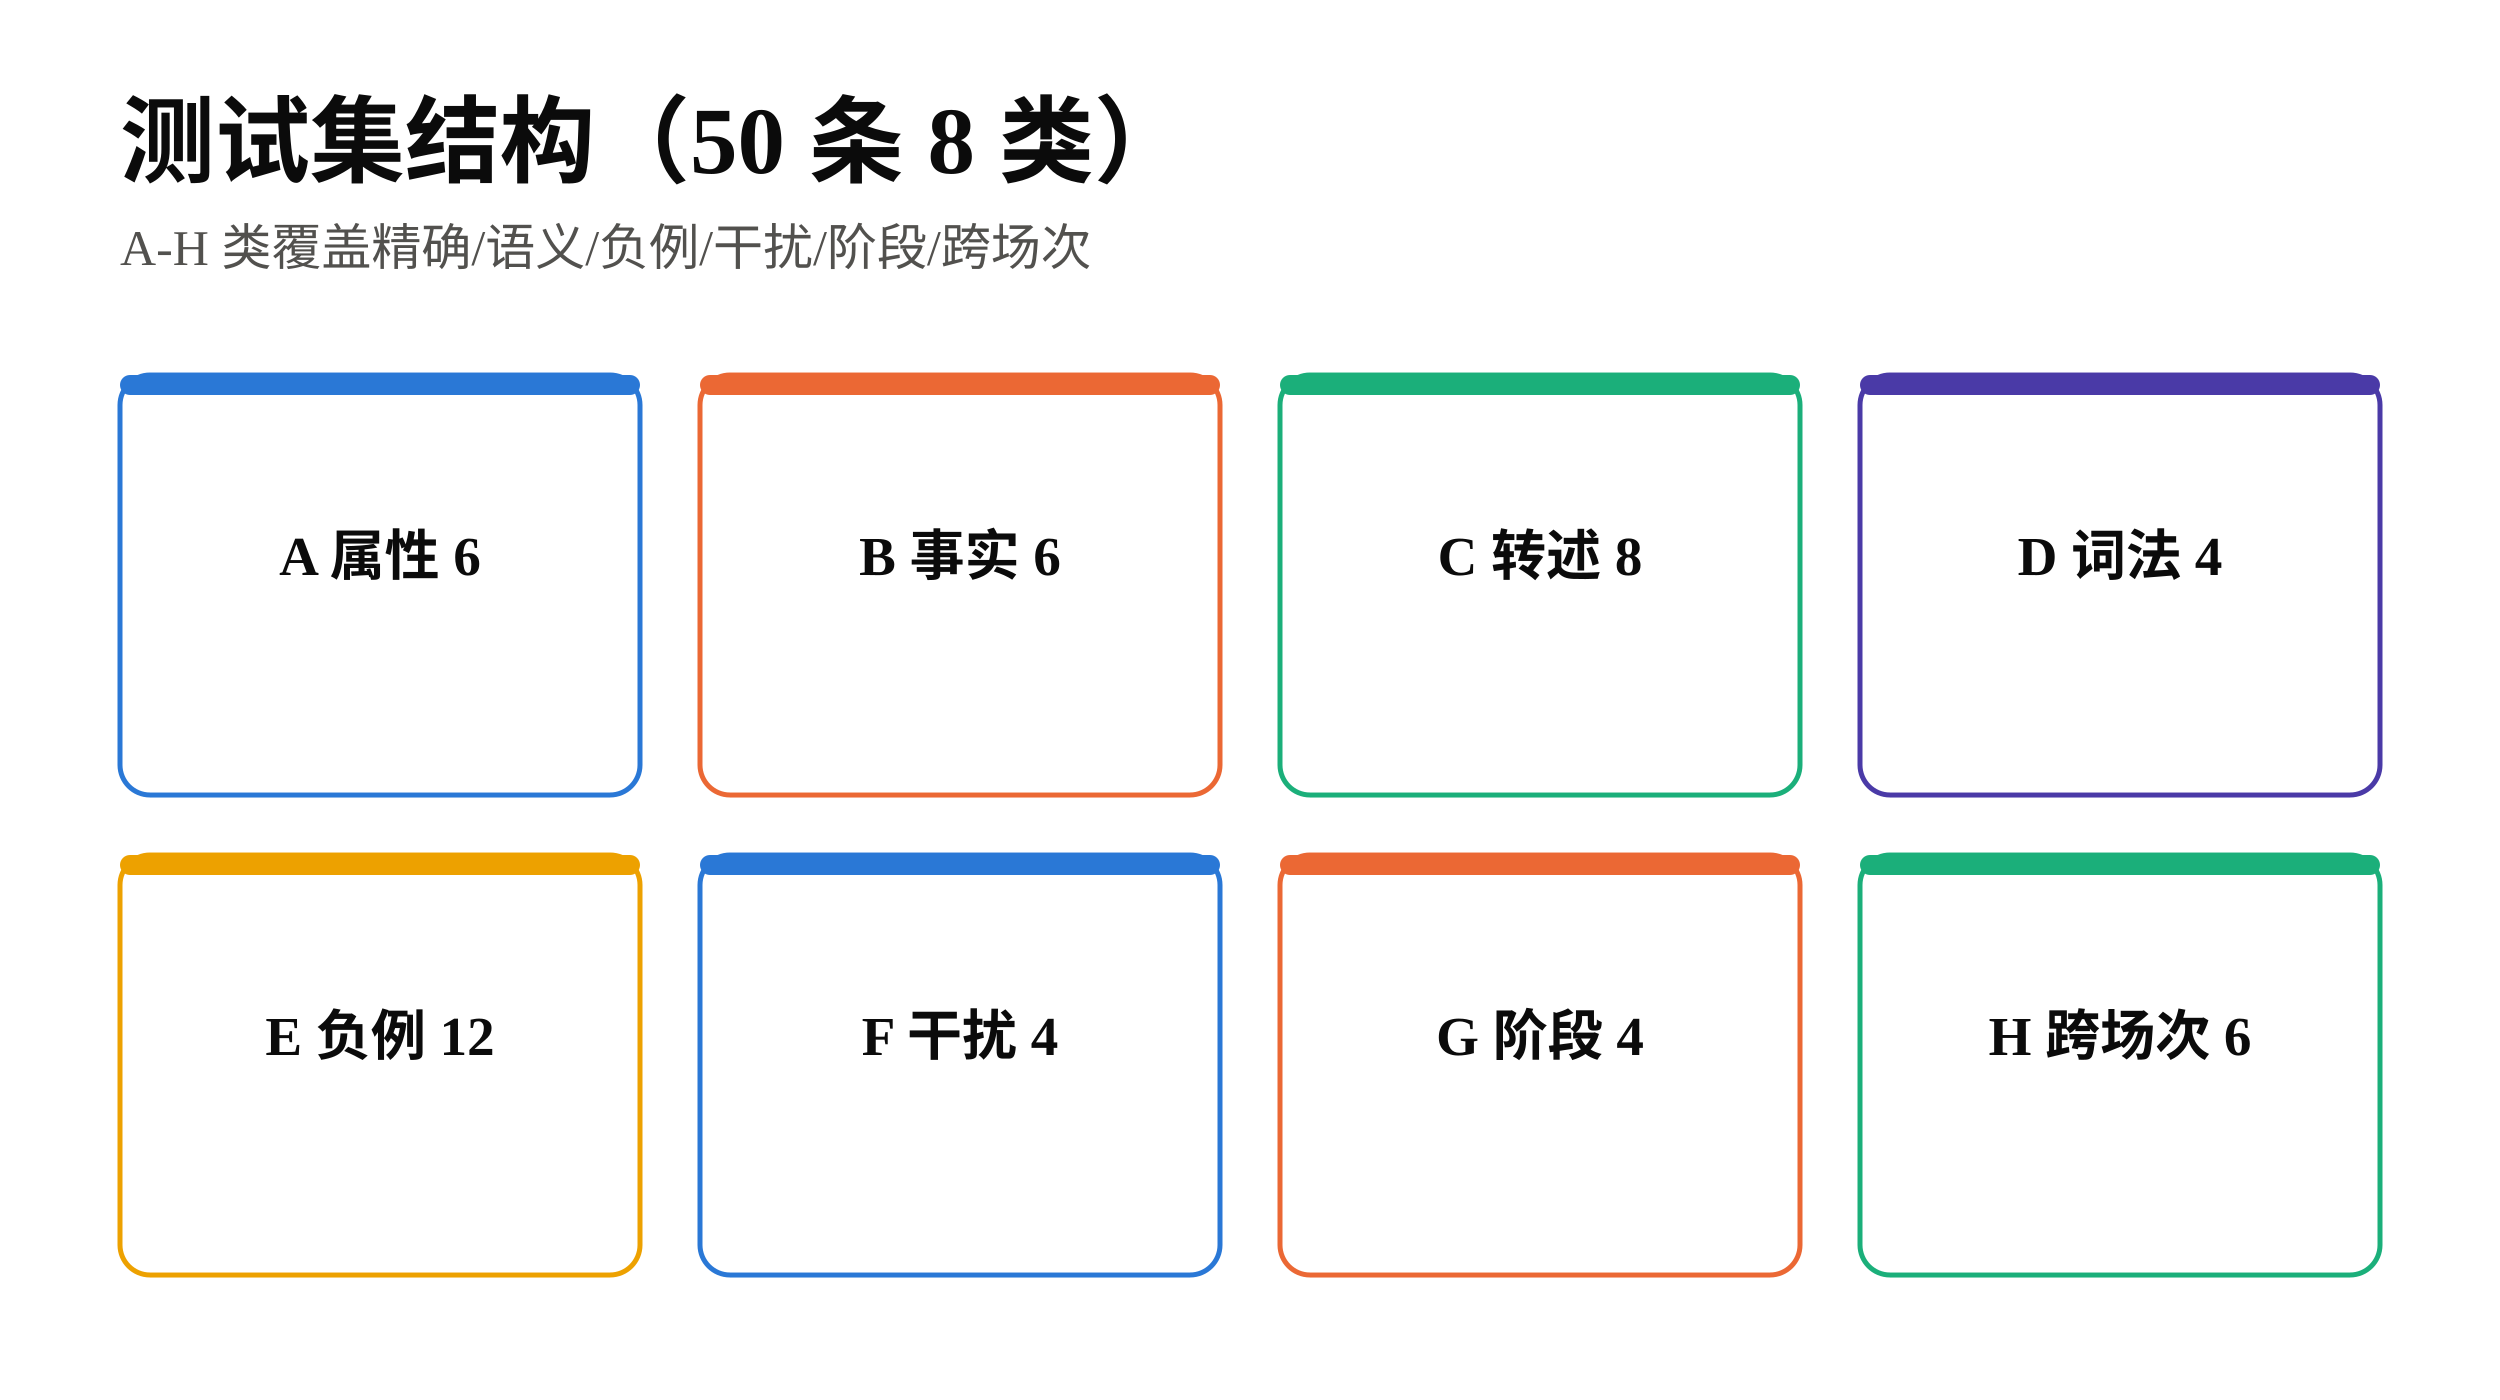
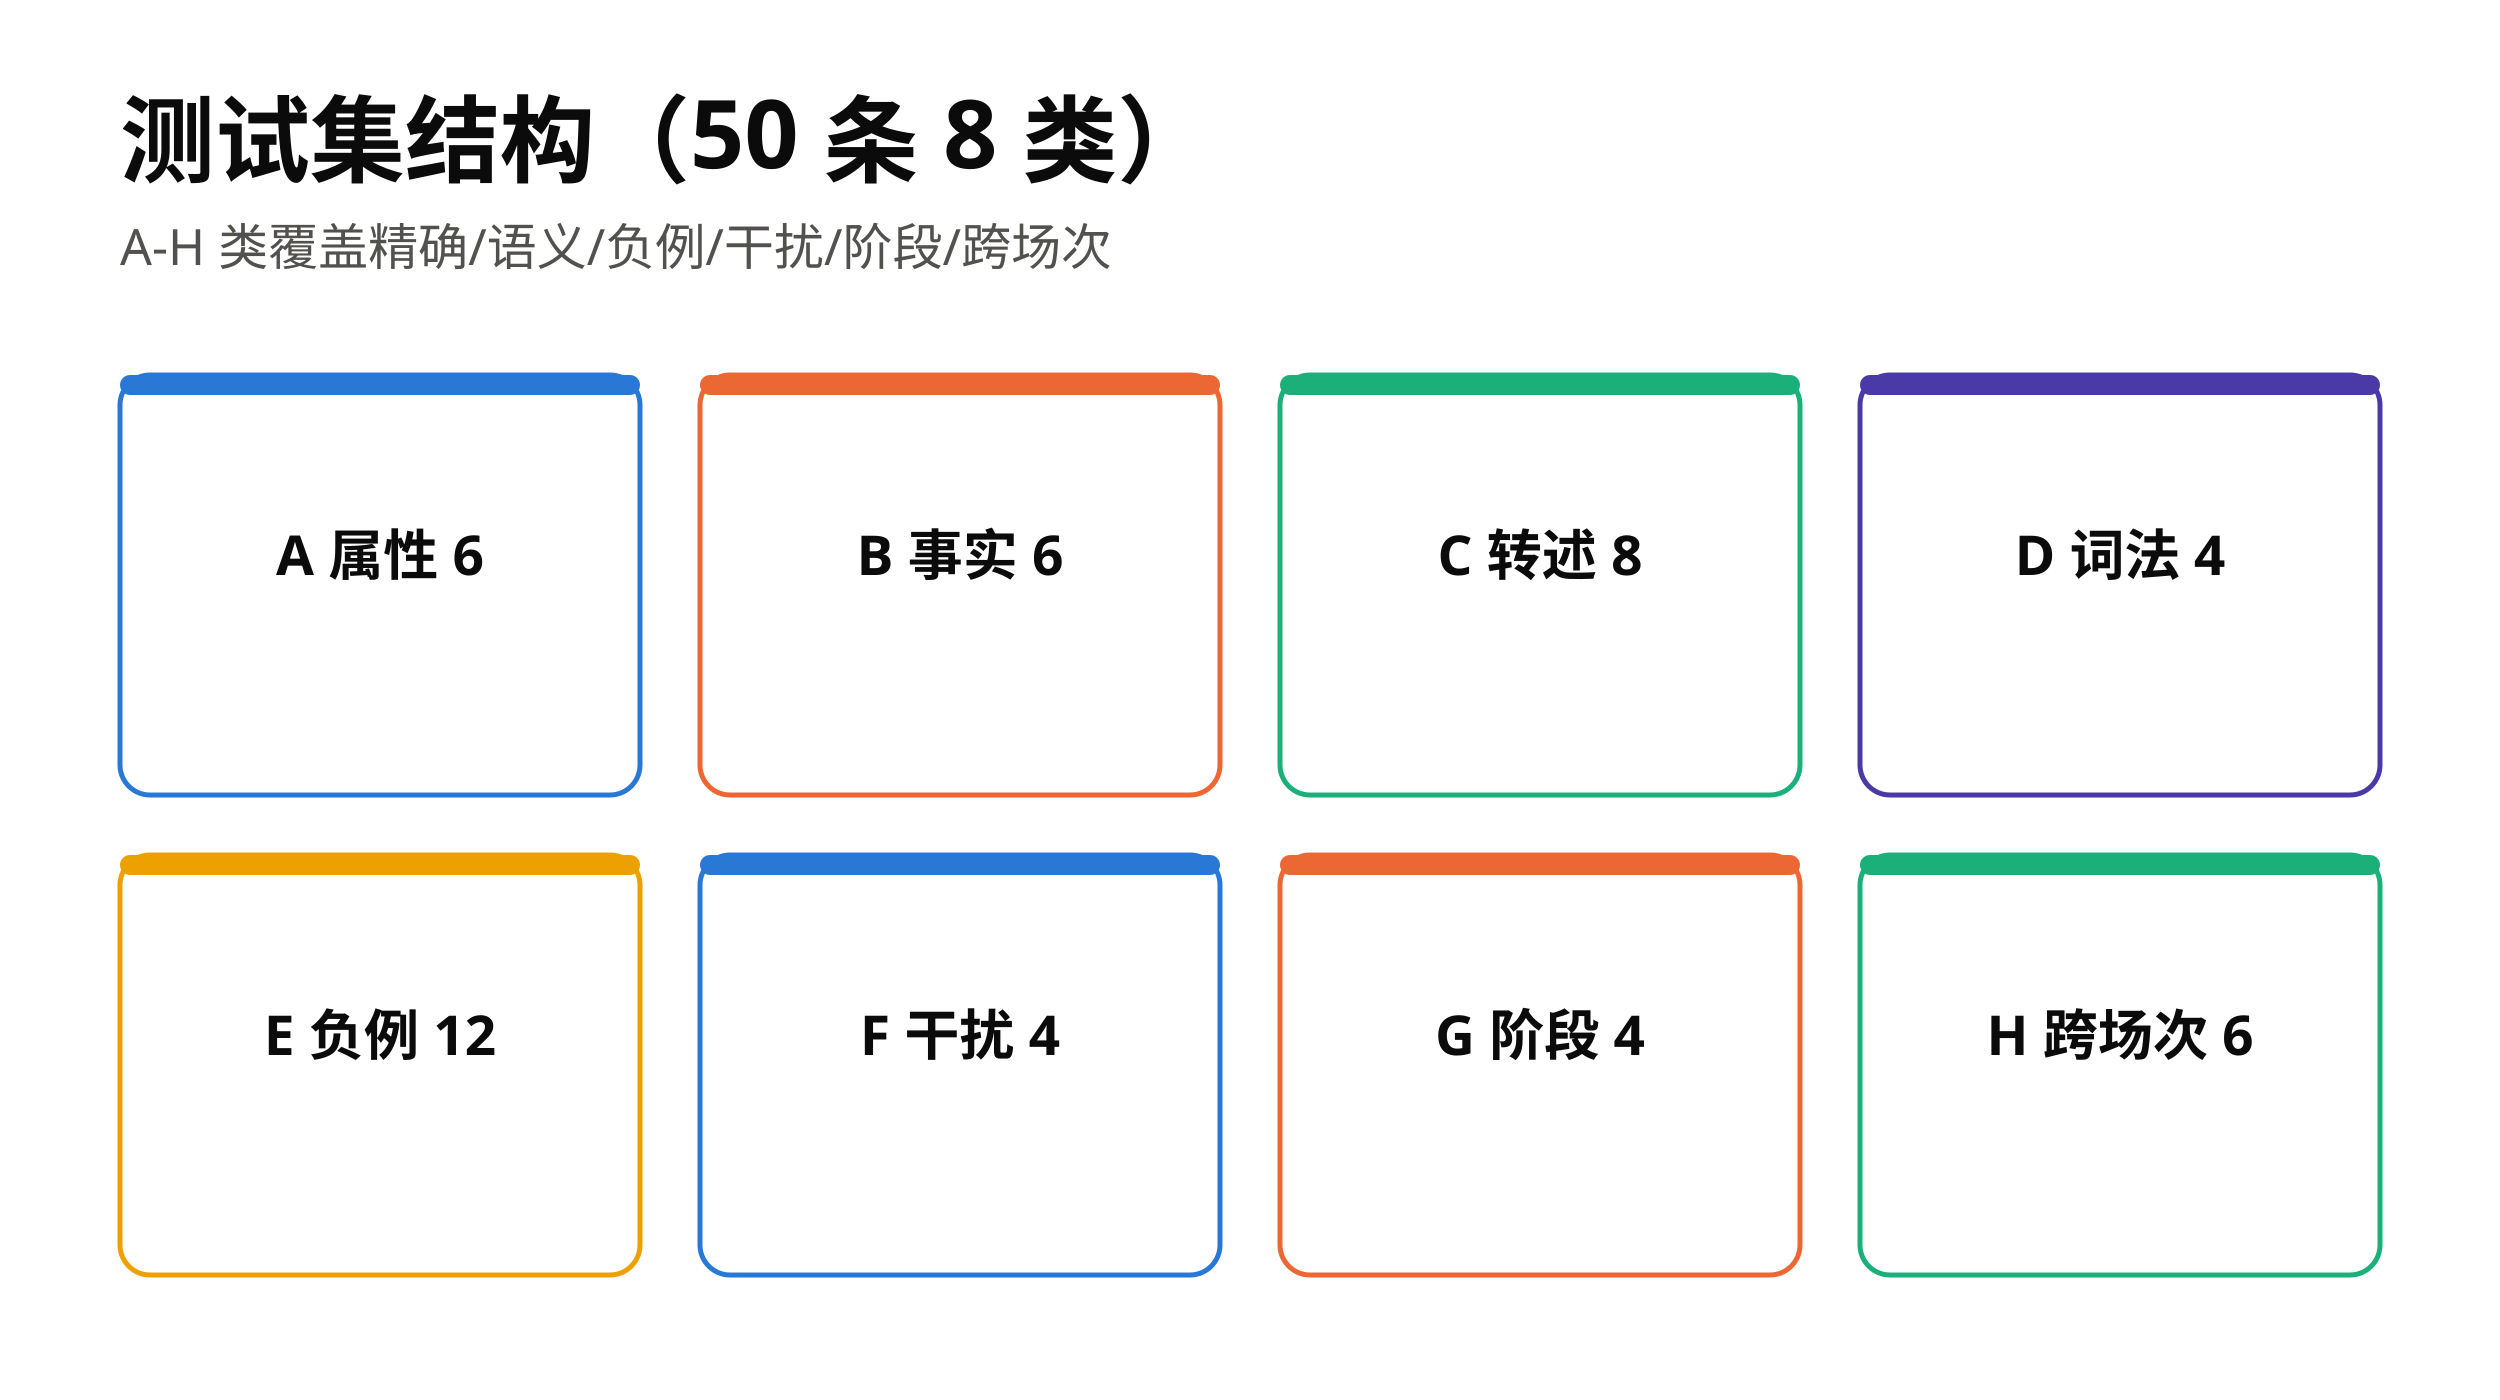
<svg xmlns="http://www.w3.org/2000/svg" width="1000" height="560" viewBox="0 0 1000 560">
  <defs>
    <marker id="arw" viewBox="0 0 10 10" refX="9" refY="5" markerWidth="5" markerHeight="5" orient="auto-start-reverse">
      <path d="M0,0 L10,5 L0,10 z" fill="#52514E" />
    </marker>
    <marker id="arwb" viewBox="0 0 10 10" refX="9" refY="5" markerWidth="5" markerHeight="5" orient="auto-start-reverse">
      <path d="M0,0 L10,5 L0,10 z" fill="#2A78D6" />
    </marker>
  </defs>
  <rect x="0" y="0" width="1000" height="560" fill="#FFFFFF" />
-   <text x="48" y="70" font-size="38px" font-weight="700" fill="#0B0B0B" text-anchor="start">测试集结构（50 条 8 类）</text>
-   <text x="48" y="106" font-size="20px" font-weight="400" fill="#52514E" text-anchor="start">A-H 类覆盖精确/语义/负例/干扰/阶段/跨场次</text>
+   <text x="48" y="70" font-size="38px" font-weight="700" fill="#0B0B0B" text-anchor="start" font-family="Microsoft YaHei, SimHei, sans-serif">测试集结构（50 条 8 类）</text>
+   <text x="48" y="106" font-size="20px" font-weight="400" fill="#52514E" text-anchor="start" font-family="Microsoft YaHei, SimHei, sans-serif">A-H 类覆盖精确/语义/负例/干扰/阶段/跨场次</text>
  <rect x="48.0" y="150.0" width="208.0" height="168.0" rx="12" fill="#FFFFFF" stroke="#2A78D6" stroke-width="2" />
  <rect x="48.0" y="150.0" width="208.0" height="8" rx="4" fill="#2A78D6" />
-   <text x="152.0" y="230.0" font-size="22px" font-weight="600" fill="#0B0B0B" text-anchor="middle">A 属性 6</text>
+   <text x="152.0" y="230.0" font-size="22px" font-weight="600" fill="#0B0B0B" text-anchor="middle" font-family="Microsoft YaHei, SimHei, sans-serif">A 属性 6</text>
  <rect x="280.0" y="150.0" width="208.0" height="168.0" rx="12" fill="#FFFFFF" stroke="#EB6834" stroke-width="2" />
  <rect x="280.0" y="150.0" width="208.0" height="8" rx="4" fill="#EB6834" />
-   <text x="384.0" y="230.0" font-size="22px" font-weight="600" fill="#0B0B0B" text-anchor="middle">B 事实 6</text>
+   <text x="384.0" y="230.0" font-size="22px" font-weight="600" fill="#0B0B0B" text-anchor="middle" font-family="Microsoft YaHei, SimHei, sans-serif">B 事实 6</text>
  <rect x="512.0" y="150.0" width="208.0" height="168.0" rx="12" fill="#FFFFFF" stroke="#1BAF7A" stroke-width="2" />
  <rect x="512.0" y="150.0" width="208.0" height="8" rx="4" fill="#1BAF7A" />
-   <text x="616.0" y="230.0" font-size="22px" font-weight="600" fill="#0B0B0B" text-anchor="middle">C 转述 8</text>
+   <text x="616.0" y="230.0" font-size="22px" font-weight="600" fill="#0B0B0B" text-anchor="middle" font-family="Microsoft YaHei, SimHei, sans-serif">C 转述 8</text>
  <rect x="744.0" y="150.0" width="208.0" height="168.0" rx="12" fill="#FFFFFF" stroke="#4A3AA7" stroke-width="2" />
  <rect x="744.0" y="150.0" width="208.0" height="8" rx="4" fill="#4A3AA7" />
-   <text x="848.0" y="230.0" font-size="22px" font-weight="600" fill="#0B0B0B" text-anchor="middle">D 词法 4</text>
+   <text x="848.0" y="230.0" font-size="22px" font-weight="600" fill="#0B0B0B" text-anchor="middle" font-family="Microsoft YaHei, SimHei, sans-serif">D 词法 4</text>
  <rect x="48.0" y="342.0" width="208.0" height="168.0" rx="12" fill="#FFFFFF" stroke="#EDA100" stroke-width="2" />
  <rect x="48.0" y="342.0" width="208.0" height="8" rx="4" fill="#EDA100" />
-   <text x="152.0" y="422.0" font-size="22px" font-weight="600" fill="#0B0B0B" text-anchor="middle">E 负例 12</text>
+   <text x="152.0" y="422.0" font-size="22px" font-weight="600" fill="#0B0B0B" text-anchor="middle" font-family="Microsoft YaHei, SimHei, sans-serif">E 负例 12</text>
  <rect x="280.0" y="342.0" width="208.0" height="168.0" rx="12" fill="#FFFFFF" stroke="#2A78D6" stroke-width="2" />
  <rect x="280.0" y="342.0" width="208.0" height="8" rx="4" fill="#2A78D6" />
-   <text x="384.0" y="422.0" font-size="22px" font-weight="600" fill="#0B0B0B" text-anchor="middle">F 干扰 4</text>
+   <text x="384.0" y="422.0" font-size="22px" font-weight="600" fill="#0B0B0B" text-anchor="middle" font-family="Microsoft YaHei, SimHei, sans-serif">F 干扰 4</text>
  <rect x="512.0" y="342.0" width="208.0" height="168.0" rx="12" fill="#FFFFFF" stroke="#EB6834" stroke-width="2" />
  <rect x="512.0" y="342.0" width="208.0" height="8" rx="4" fill="#EB6834" />
-   <text x="616.0" y="422.0" font-size="22px" font-weight="600" fill="#0B0B0B" text-anchor="middle">G 阶段 4</text>
+   <text x="616.0" y="422.0" font-size="22px" font-weight="600" fill="#0B0B0B" text-anchor="middle" font-family="Microsoft YaHei, SimHei, sans-serif">G 阶段 4</text>
  <rect x="744.0" y="342.0" width="208.0" height="168.0" rx="12" fill="#FFFFFF" stroke="#1BAF7A" stroke-width="2" />
  <rect x="744.0" y="342.0" width="208.0" height="8" rx="4" fill="#1BAF7A" />
-   <text x="848.0" y="422.0" font-size="22px" font-weight="600" fill="#0B0B0B" text-anchor="middle">H 跨场次 6</text>
+   <text x="848.0" y="422.0" font-size="22px" font-weight="600" fill="#0B0B0B" text-anchor="middle" font-family="Microsoft YaHei, SimHei, sans-serif">H 跨场次 6</text>
</svg>
